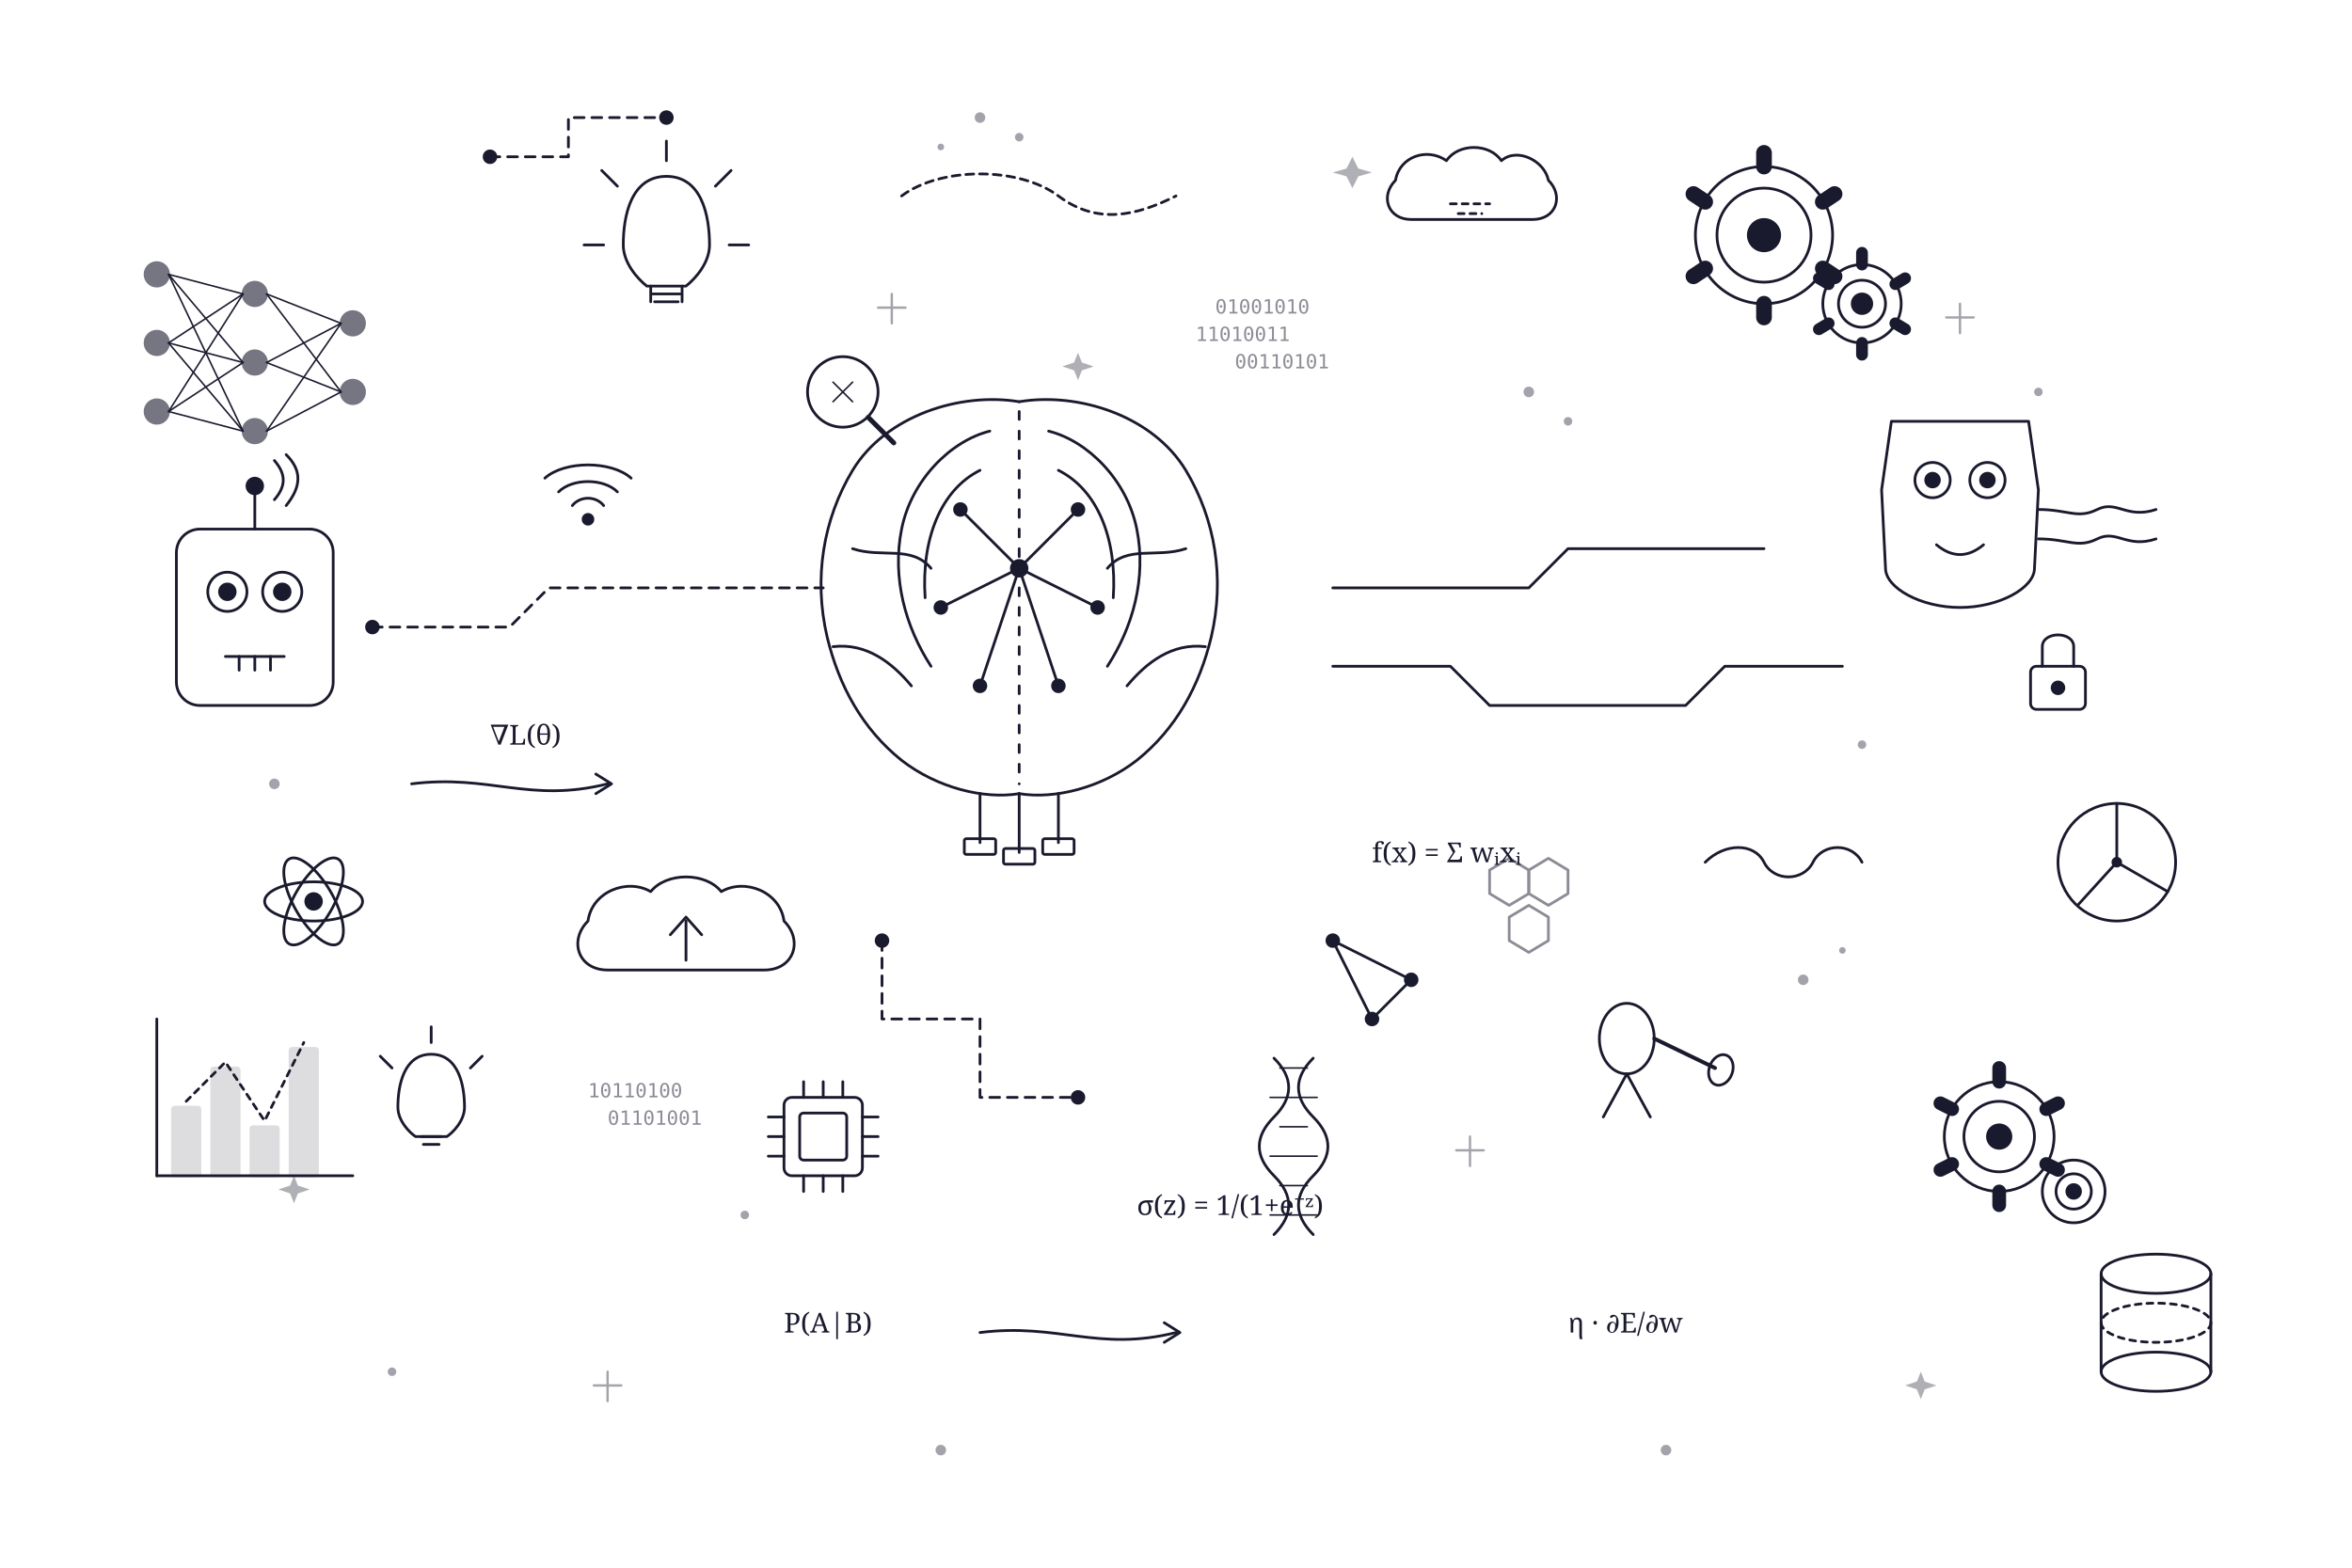
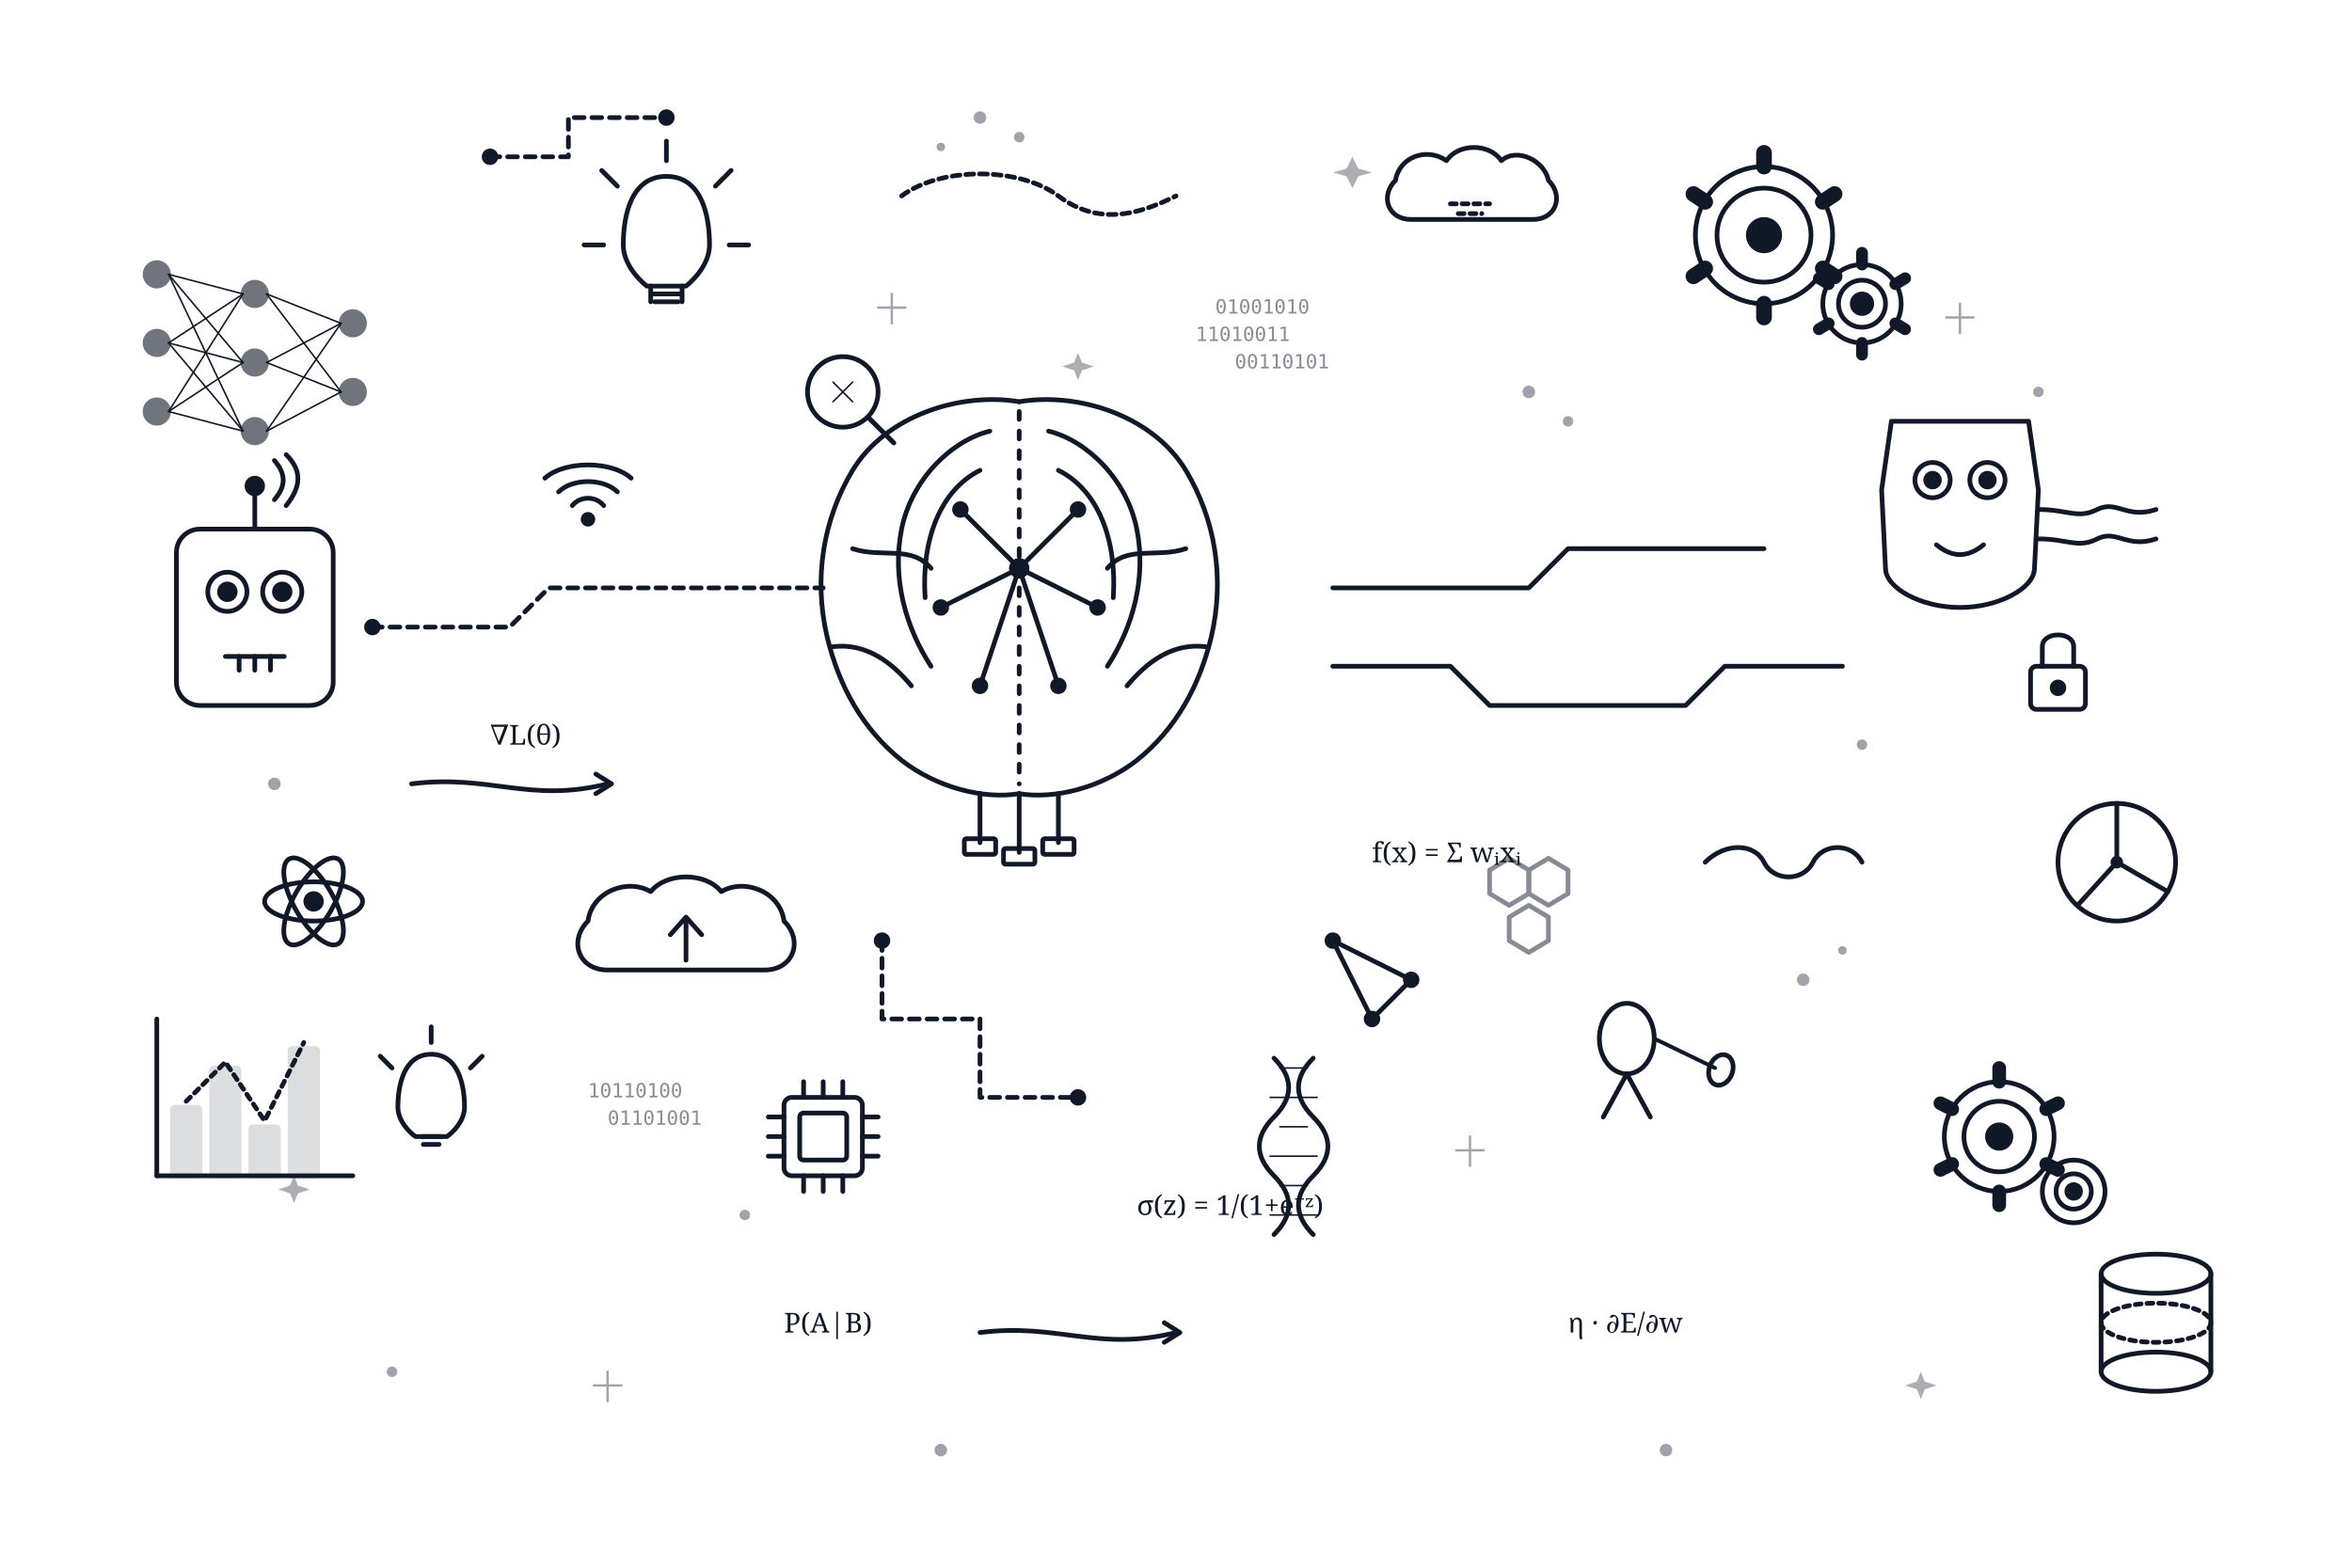
- <svg xmlns="http://www.w3.org/2000/svg" viewBox="0 0 1200 800" fill="none" stroke="#1a1a2e" stroke-width="1.4" stroke-linecap="round" stroke-linejoin="round">
+ <svg xmlns="http://www.w3.org/2000/svg" viewBox="0 0 1200 800" fill="none" stroke="#111827" stroke-width="2.4" stroke-linecap="round" stroke-linejoin="round">
  <g transform="translate(520,300)">
    <path d="M0,-95 C-30,-100 -68,-88 -85,-60 C-100,-35 -105,-5 -98,25 C-92,50 -80,72 -60,88 C-42,102 -18,108 0,105" />
    <path d="M-15,-80 C-35,-75 -55,-55 -60,-30 C-65,-5 -58,20 -45,40" />
    <path d="M-20,-60 C-40,-50 -50,-25 -48,5" />
    <path d="M-85,-20 C-70,-15 -55,-22 -45,-10" />
    <path d="M-95,30 C-78,28 -65,38 -55,50" />
    <path d="M0,-95 C30,-100 68,-88 85,-60 C100,-35 105,-5 98,25 C92,50 80,72 60,88 C42,102 18,108 0,105" />
    <path d="M15,-80 C35,-75 55,-55 60,-30 C65,-5 58,20 45,40" />
    <path d="M20,-60 C40,-50 50,-25 48,5" />
    <path d="M85,-20 C70,-15 55,-22 45,-10" />
    <path d="M95,30 C78,28 65,38 55,50" />
    <line x1="0" y1="-90" x2="0" y2="100" stroke-dasharray="4 6" />
-     <circle cx="-30" cy="-40" r="3" fill="#1a1a2e" />
-     <circle cx="30" cy="-40" r="3" fill="#1a1a2e" />
-     <circle cx="-40" cy="10" r="3" fill="#1a1a2e" />
-     <circle cx="40" cy="10" r="3" fill="#1a1a2e" />
-     <circle cx="-20" cy="50" r="3" fill="#1a1a2e" />
-     <circle cx="20" cy="50" r="3" fill="#1a1a2e" />
-     <circle cx="0" cy="-10" r="4" fill="#1a1a2e" />
+     <circle cx="-30" cy="-40" r="3" fill="#111827" />
+     <circle cx="30" cy="-40" r="3" fill="#111827" />
+     <circle cx="-40" cy="10" r="3" fill="#111827" />
+     <circle cx="40" cy="10" r="3" fill="#111827" />
+     <circle cx="-20" cy="50" r="3" fill="#111827" />
+     <circle cx="20" cy="50" r="3" fill="#111827" />
+     <circle cx="0" cy="-10" r="4" fill="#111827" />
    <line x1="-30" y1="-40" x2="0" y2="-10" />
    <line x1="30" y1="-40" x2="0" y2="-10" />
    <line x1="-40" y1="10" x2="0" y2="-10" />
    <line x1="40" y1="10" x2="0" y2="-10" />
    <line x1="-20" y1="50" x2="0" y2="-10" />
    <line x1="20" y1="50" x2="0" y2="-10" />
    <line x1="-20" y1="105" x2="-20" y2="130" />
    <line x1="0" y1="105" x2="0" y2="135" />
    <line x1="20" y1="105" x2="20" y2="130" />
    <rect x="-28" y="128" width="16" height="8" rx="1" />
    <rect x="-8" y="133" width="16" height="8" rx="1" />
    <rect x="12" y="128" width="16" height="8" rx="1" />
  </g>
  <g transform="translate(130,320)">
    <rect x="-40" y="-50" width="80" height="90" rx="12" />
    <circle cx="-14" cy="-18" r="10" />
    <circle cx="14" cy="-18" r="10" />
-     <circle cx="-14" cy="-18" r="4" fill="#1a1a2e" />
-     <circle cx="14" cy="-18" r="4" fill="#1a1a2e" />
+     <circle cx="-14" cy="-18" r="4" fill="#111827" />
+     <circle cx="14" cy="-18" r="4" fill="#111827" />
    <line x1="-15" y1="15" x2="15" y2="15" />
    <line x1="-8" y1="15" x2="-8" y2="22" />
    <line x1="0" y1="15" x2="0" y2="22" />
    <line x1="8" y1="15" x2="8" y2="22" />
    <line x1="0" y1="-50" x2="0" y2="-68" />
-     <circle cx="0" cy="-72" r="4" fill="#1a1a2e" />
+     <circle cx="0" cy="-72" r="4" fill="#111827" />
    <path d="M10,-65 C16,-72 16,-78 10,-85" fill="none" />
    <path d="M16,-62 C24,-72 24,-80 16,-88" fill="none" />
  </g>
  <g transform="translate(1000,260)">
    <path d="M-35,-45 L35,-45 L40,-10 L38,30 C38,40 20,50 0,50 C-20,50 -38,40 -38,30 L-40,-10 Z" />
    <circle cx="-14" cy="-15" r="9" />
    <circle cx="14" cy="-15" r="9" />
-     <circle cx="-14" cy="-15" r="3.5" fill="#1a1a2e" />
-     <circle cx="14" cy="-15" r="3.5" fill="#1a1a2e" />
+     <circle cx="-14" cy="-15" r="3.5" fill="#111827" />
+     <circle cx="14" cy="-15" r="3.5" fill="#111827" />
    <path d="M-12,18 Q0,28 12,18" />
    <path d="M40,0 C55,0 60,5 70,0 C80,-5 85,5 100,0" />
    <path d="M40,15 C55,15 60,20 70,15 C80,10 85,20 100,15" />
  </g>
  <g transform="translate(900,120)">
    <circle cx="0" cy="0" r="35" />
    <circle cx="0" cy="0" r="24" />
-     <circle cx="0" cy="0" r="8" fill="#1a1a2e" />
+     <circle cx="0" cy="0" r="8" fill="#111827" />
    <line x1="0" y1="-35" x2="0" y2="-42" stroke-width="8" />
    <line x1="30" y1="-17" x2="36" y2="-21" stroke-width="8" />
    <line x1="30" y1="17" x2="36" y2="21" stroke-width="8" />
    <line x1="0" y1="35" x2="0" y2="42" stroke-width="8" />
    <line x1="-30" y1="17" x2="-36" y2="21" stroke-width="8" />
    <line x1="-30" y1="-17" x2="-36" y2="-21" stroke-width="8" />
    <g transform="translate(50,35)">
      <circle cx="0" cy="0" r="20" />
      <circle cx="0" cy="0" r="12" />
-       <circle cx="0" cy="0" r="5" fill="#1a1a2e" />
+       <circle cx="0" cy="0" r="5" fill="#111827" />
      <line x1="0" y1="-20" x2="0" y2="-26" stroke-width="6" />
      <line x1="17" y1="-10" x2="22" y2="-13" stroke-width="6" />
      <line x1="17" y1="10" x2="22" y2="13" stroke-width="6" />
      <line x1="0" y1="20" x2="0" y2="26" stroke-width="6" />
      <line x1="-17" y1="10" x2="-22" y2="13" stroke-width="6" />
      <line x1="-17" y1="-10" x2="-22" y2="-13" stroke-width="6" />
    </g>
  </g>
  <g transform="translate(1020,580)">
    <circle cx="0" cy="0" r="28" />
    <circle cx="0" cy="0" r="18" />
-     <circle cx="0" cy="0" r="6" fill="#1a1a2e" />
+     <circle cx="0" cy="0" r="6" fill="#111827" />
    <line x1="0" y1="-28" x2="0" y2="-35" stroke-width="7" />
    <line x1="24" y1="-14" x2="30" y2="-17" stroke-width="7" />
    <line x1="24" y1="14" x2="30" y2="17" stroke-width="7" />
    <line x1="0" y1="28" x2="0" y2="35" stroke-width="7" />
    <line x1="-24" y1="14" x2="-30" y2="17" stroke-width="7" />
    <line x1="-24" y1="-14" x2="-30" y2="-17" stroke-width="7" />
    <g transform="translate(38,28)">
      <circle cx="0" cy="0" r="16" />
      <circle cx="0" cy="0" r="9" />
-       <circle cx="0" cy="0" r="3.5" fill="#1a1a2e" />
+       <circle cx="0" cy="0" r="3.5" fill="#111827" />
    </g>
  </g>
  <g transform="translate(80,140)">
-     <circle cx="0" cy="0" r="6" fill="#1a1a2e" opacity="0.6" />
-     <circle cx="0" cy="35" r="6" fill="#1a1a2e" opacity="0.6" />
-     <circle cx="0" cy="70" r="6" fill="#1a1a2e" opacity="0.6" />
-     <circle cx="50" cy="10" r="6" fill="#1a1a2e" opacity="0.6" />
-     <circle cx="50" cy="45" r="6" fill="#1a1a2e" opacity="0.6" />
-     <circle cx="50" cy="80" r="6" fill="#1a1a2e" opacity="0.6" />
-     <circle cx="100" cy="25" r="6" fill="#1a1a2e" opacity="0.6" />
-     <circle cx="100" cy="60" r="6" fill="#1a1a2e" opacity="0.6" />
+     <circle cx="0" cy="0" r="6" fill="#111827" opacity="0.6" />
+     <circle cx="0" cy="35" r="6" fill="#111827" opacity="0.6" />
+     <circle cx="0" cy="70" r="6" fill="#111827" opacity="0.6" />
+     <circle cx="50" cy="10" r="6" fill="#111827" opacity="0.6" />
+     <circle cx="50" cy="45" r="6" fill="#111827" opacity="0.6" />
+     <circle cx="50" cy="80" r="6" fill="#111827" opacity="0.6" />
+     <circle cx="100" cy="25" r="6" fill="#111827" opacity="0.6" />
+     <circle cx="100" cy="60" r="6" fill="#111827" opacity="0.6" />
    <line x1="6" y1="0" x2="44" y2="10" stroke-width="0.8" />
    <line x1="6" y1="0" x2="44" y2="45" stroke-width="0.8" />
    <line x1="6" y1="0" x2="44" y2="80" stroke-width="0.8" />
    <line x1="6" y1="35" x2="44" y2="10" stroke-width="0.8" />
    <line x1="6" y1="35" x2="44" y2="45" stroke-width="0.8" />
    <line x1="6" y1="35" x2="44" y2="80" stroke-width="0.8" />
    <line x1="6" y1="70" x2="44" y2="10" stroke-width="0.8" />
    <line x1="6" y1="70" x2="44" y2="45" stroke-width="0.8" />
    <line x1="6" y1="70" x2="44" y2="80" stroke-width="0.8" />
    <line x1="56" y1="10" x2="94" y2="25" stroke-width="0.8" />
    <line x1="56" y1="10" x2="94" y2="60" stroke-width="0.8" />
    <line x1="56" y1="45" x2="94" y2="25" stroke-width="0.8" />
    <line x1="56" y1="45" x2="94" y2="60" stroke-width="0.8" />
    <line x1="56" y1="80" x2="94" y2="25" stroke-width="0.8" />
    <line x1="56" y1="80" x2="94" y2="60" stroke-width="0.8" />
  </g>
  <g transform="translate(340,120)">
    <path d="M0,-30 C-18,-30 -22,-10 -22,5 C-22,14 -15,22 -10,26 L10,26 C15,22 22,14 22,5 C22,-10 18,-30 0,-30Z" />
    <line x1="-8" y1="26" x2="-8" y2="34" />
    <line x1="8" y1="26" x2="8" y2="34" />
    <line x1="-7" y1="30" x2="7" y2="30" />
    <line x1="-6" y1="34" x2="6" y2="34" />
    <line x1="0" y1="-38" x2="0" y2="-48" />
    <line x1="25" y1="-25" x2="33" y2="-33" />
    <line x1="-25" y1="-25" x2="-33" y2="-33" />
    <line x1="32" y1="5" x2="42" y2="5" />
    <line x1="-32" y1="5" x2="-42" y2="5" />
  </g>
  <g transform="translate(220,560)">
    <path d="M0,-22 C-14,-22 -17,-6 -17,5 C-17,12 -11,18 -8,20 L8,20 C11,18 17,12 17,5 C17,-6 14,-22 0,-22Z" />
    <line x1="-5" y1="20" x2="5" y2="20" />
    <line x1="-4" y1="24" x2="4" y2="24" />
    <line x1="0" y1="-28" x2="0" y2="-36" />
    <line x1="20" y1="-15" x2="26" y2="-21" />
    <line x1="-20" y1="-15" x2="-26" y2="-21" />
  </g>
  <g transform="translate(350,480)">
    <path d="M-40,15 C-55,15 -60,0 -50,-10 C-48,-25 -30,-32 -18,-25 C-10,-35 10,-35 18,-25 C30,-32 48,-25 50,-10 C60,0 55,15 40,15 Z" />
    <line x1="0" y1="10" x2="0" y2="-10" />
    <polyline points="-8,-3 0,-12 8,-3" fill="none" />
  </g>
  <g transform="translate(750,100)">
    <path d="M-30,12 C-42,12 -46,0 -38,-8 C-36,-20 -22,-25 -12,-18 C-6,-27 10,-27 16,-18 C24,-25 38,-18 40,-8 C48,0 44,12 32,12 Z" />
    <line x1="-10" y1="4" x2="10" y2="4" stroke-dasharray="3 3" />
    <line x1="-6" y1="9" x2="6" y2="9" stroke-dasharray="3 3" />
  </g>
  <g transform="translate(80,520)">
    <line x1="0" y1="0" x2="0" y2="80" />
    <line x1="0" y1="80" x2="100" y2="80" />
-     <rect x="8" y="45" width="14" height="35" rx="1" fill="#1a1a2e" opacity="0.15" />
-     <rect x="28" y="25" width="14" height="55" rx="1" fill="#1a1a2e" opacity="0.15" />
-     <rect x="48" y="55" width="14" height="25" rx="1" fill="#1a1a2e" opacity="0.15" />
-     <rect x="68" y="15" width="14" height="65" rx="1" fill="#1a1a2e" opacity="0.15" />
+     <rect x="8" y="45" width="14" height="35" rx="1" fill="#111827" opacity="0.15" />
+     <rect x="28" y="25" width="14" height="55" rx="1" fill="#111827" opacity="0.15" />
+     <rect x="48" y="55" width="14" height="25" rx="1" fill="#111827" opacity="0.15" />
+     <rect x="68" y="15" width="14" height="65" rx="1" fill="#111827" opacity="0.15" />
    <polyline points="15,42 35,22 55,52 75,12" fill="none" stroke-dasharray="3 3" />
  </g>
  <g transform="translate(1080,440)">
    <circle cx="0" cy="0" r="30" fill="none" />
    <line x1="0" y1="0" x2="0" y2="-30" />
    <line x1="0" y1="0" x2="26" y2="15" />
    <line x1="0" y1="0" x2="-20" y2="22" />
-     <circle cx="0" cy="0" r="2" fill="#1a1a2e" />
+     <circle cx="0" cy="0" r="2" fill="#111827" />
  </g>
  <g transform="translate(1100,650)">
    <ellipse cx="0" cy="0" rx="28" ry="10" />
    <line x1="-28" y1="0" x2="-28" y2="50" />
    <line x1="28" y1="0" x2="28" y2="50" />
    <ellipse cx="0" cy="50" rx="28" ry="10" />
    <ellipse cx="0" cy="25" rx="28" ry="10" stroke-dasharray="3 3" />
  </g>
  <g>
    <path d="M250,80 L290,80 L290,60 L340,60" stroke-dasharray="5 4" />
-     <circle cx="250" cy="80" r="3" fill="#1a1a2e" />
-     <circle cx="340" cy="60" r="3" fill="#1a1a2e" />
+     <circle cx="250" cy="80" r="3" fill="#111827" />
+     <circle cx="340" cy="60" r="3" fill="#111827" />
    <path d="M190,320 L260,320 L280,300 L420,300" stroke-dasharray="5 4" />
-     <circle cx="190" cy="320" r="3" fill="#1a1a2e" />
+     <circle cx="190" cy="320" r="3" fill="#111827" />
    <path d="M680,300 L780,300 L800,280 L900,280" />
    <path d="M680,340 L740,340 L760,360 L860,360 L880,340 L940,340" />
    <path d="M450,480 L450,520 L500,520 L500,560 L550,560" stroke-dasharray="5 4" />
-     <circle cx="450" cy="480" r="3" fill="#1a1a2e" />
-     <circle cx="550" cy="560" r="3" fill="#1a1a2e" />
-     <circle cx="680" cy="480" r="3" fill="#1a1a2e" />
-     <circle cx="720" cy="500" r="3" fill="#1a1a2e" />
-     <circle cx="700" cy="520" r="3" fill="#1a1a2e" />
+     <circle cx="450" cy="480" r="3" fill="#111827" />
+     <circle cx="550" cy="560" r="3" fill="#111827" />
+     <circle cx="680" cy="480" r="3" fill="#111827" />
+     <circle cx="720" cy="500" r="3" fill="#111827" />
+     <circle cx="700" cy="520" r="3" fill="#111827" />
    <line x1="680" y1="480" x2="720" y2="500" />
    <line x1="720" y1="500" x2="700" y2="520" />
    <line x1="700" y1="520" x2="680" y2="480" />
  </g>
-   <g font-family="serif" font-size="14" fill="#1a1a2e" stroke="none">
+   <g font-family="serif" font-size="14" fill="#111827" stroke="none">
    <text x="700" y="440">f(x) = Σ wᵢxᵢ</text>
    <text x="250" y="380">∇L(θ)</text>
    <text x="800" y="680">η · ∂E/∂w</text>
    <text x="400" y="680">P(A|B)</text>
    <text x="580" y="620">σ(z) = 1/(1+e⁻ᶻ)</text>
  </g>
-   <g font-family="monospace" font-size="10" fill="#1a1a2e" stroke="none" opacity="0.5">
+   <g font-family="monospace" font-size="10" fill="#111827" stroke="none" opacity="0.5">
    <text x="620" y="160">01001010</text>
    <text x="610" y="174">11010011</text>
    <text x="630" y="188">00110101</text>
    <text x="300" y="560">10110100</text>
    <text x="310" y="574">01101001</text>
  </g>
  <g>
    <path d="M210,400 C250,395 270,410 310,400" fill="none" />
    <polyline points="304,395 312,400 304,405" fill="none" />
    <path d="M500,680 C540,675 560,690 600,680" fill="none" />
    <polyline points="594,675 602,680 594,685" fill="none" />
    <path d="M460,100 C480,85 520,85 540,100 C560,115 580,110 600,100" fill="none" stroke-dasharray="4 3" />
    <path d="M870,440 C880,430 895,430 900,440 C905,450 920,450 925,440 C930,430 945,430 950,440" fill="none" />
  </g>
  <g transform="translate(430,200)">
    <circle cx="0" cy="0" r="18" />
    <line x1="13" y1="13" x2="26" y2="26" stroke-width="2.5" />
    <line x1="-5" y1="-5" x2="5" y2="5" stroke-width="0.8" />
    <line x1="5" y1="-5" x2="-5" y2="5" stroke-width="0.8" />
  </g>
  <g transform="translate(1050,340)">
    <rect x="-14" y="0" width="28" height="22" rx="3" />
    <path d="M-8,0 L-8,-10 C-8,-18 8,-18 8,-10 L8,0" fill="none" />
-     <circle cx="0" cy="11" r="3" fill="#1a1a2e" />
+     <circle cx="0" cy="11" r="3" fill="#111827" />
  </g>
  <g transform="translate(300,250)">
-     <circle cx="0" cy="15" r="2.5" fill="#1a1a2e" />
+     <circle cx="0" cy="15" r="2.5" fill="#111827" />
    <path d="M-8,8 C-4,3 4,3 8,8" fill="none" />
    <path d="M-15,1 C-8,-6 8,-6 15,1" fill="none" />
    <path d="M-22,-6 C-12,-15 12,-15 22,-6" fill="none" />
  </g>
  <g transform="translate(160,460)">
-     <circle cx="0" cy="0" r="4" fill="#1a1a2e" />
+     <circle cx="0" cy="0" r="4" fill="#111827" />
    <ellipse cx="0" cy="0" rx="25" ry="10" transform="rotate(0)" />
    <ellipse cx="0" cy="0" rx="25" ry="10" transform="rotate(60)" />
    <ellipse cx="0" cy="0" rx="25" ry="10" transform="rotate(-60)" />
  </g>
  <g transform="translate(650,540)">
    <path d="M0,0 C10,10 10,20 0,30 C-10,40 -10,50 0,60 C10,70 10,80 0,90" fill="none" />
    <path d="M20,0 C10,10 10,20 20,30 C30,40 30,50 20,60 C10,70 10,80 20,90" fill="none" />
    <line x1="3" y1="5" x2="17" y2="5" stroke-width="0.8" />
    <line x1="-2" y1="20" x2="22" y2="20" stroke-width="0.8" />
    <line x1="3" y1="35" x2="17" y2="35" stroke-width="0.8" />
    <line x1="-2" y1="50" x2="22" y2="50" stroke-width="0.8" />
    <line x1="3" y1="65" x2="17" y2="65" stroke-width="0.8" />
    <line x1="-2" y1="80" x2="22" y2="80" stroke-width="0.8" />
  </g>
  <g transform="translate(830,530)">
    <ellipse cx="0" cy="0" rx="14" ry="18" />
    <line x1="14" y1="0" x2="45" y2="15" stroke-width="2" />
    <ellipse cx="48" cy="16" rx="6" ry="8" transform="rotate(20 48 16)" />
    <line x1="0" y1="18" x2="-12" y2="40" />
    <line x1="0" y1="18" x2="12" y2="40" />
  </g>
-   <g fill="#1a1a2e" opacity="0.4">
+   <g fill="#111827" opacity="0.4">
    <circle cx="500" cy="60" r="2" />
    <circle cx="520" cy="70" r="1.5" />
    <circle cx="480" cy="75" r="1" />
    <circle cx="780" cy="200" r="2" />
    <circle cx="800" cy="215" r="1.5" />
    <circle cx="920" cy="500" r="2" />
    <circle cx="940" cy="485" r="1" />
    <circle cx="380" cy="620" r="1.5" />
    <circle cx="140" cy="400" r="2" />
    <circle cx="950" cy="380" r="1.5" />
    <circle cx="480" cy="740" r="2" />
    <circle cx="200" cy="700" r="1.5" />
    <circle cx="850" cy="740" r="2" />
    <circle cx="1040" cy="200" r="1.5" />
  </g>
  <g stroke-width="1.2" opacity="0.4">
    <line x1="455" y1="150" x2="455" y2="165" />
    <line x1="448" y1="157" x2="462" y2="157" />
    <line x1="750" y1="580" x2="750" y2="595" />
    <line x1="743" y1="587" x2="757" y2="587" />
    <line x1="310" y1="700" x2="310" y2="715" />
    <line x1="303" y1="707" x2="317" y2="707" />
    <line x1="1000" cy="160" y1="155" x2="1000" y2="170" />
    <line x1="993" y1="162" x2="1007" y2="162" />
  </g>
  <g transform="translate(770,450)" opacity="0.5">
    <polygon points="0,-12 10,-6 10,6 0,12 -10,6 -10,-6" fill="none" />
    <polygon points="20,-12 30,-6 30,6 20,12 10,6 10,-6" fill="none" />
    <polygon points="10,12 20,18 20,30 10,36 0,30 0,18" fill="none" />
  </g>
  <g transform="translate(420,580)">
    <rect x="-20" y="-20" width="40" height="40" rx="4" />
    <rect x="-12" y="-12" width="24" height="24" rx="2" fill="none" />
    <line x1="-10" y1="-20" x2="-10" y2="-28" />
    <line x1="0" y1="-20" x2="0" y2="-28" />
    <line x1="10" y1="-20" x2="10" y2="-28" />
    <line x1="-10" y1="20" x2="-10" y2="28" />
    <line x1="0" y1="20" x2="0" y2="28" />
    <line x1="10" y1="20" x2="10" y2="28" />
    <line x1="-20" y1="-10" x2="-28" y2="-10" />
    <line x1="-20" y1="0" x2="-28" y2="0" />
    <line x1="-20" y1="10" x2="-28" y2="10" />
    <line x1="20" y1="-10" x2="28" y2="-10" />
    <line x1="20" y1="0" x2="28" y2="0" />
    <line x1="20" y1="10" x2="28" y2="10" />
  </g>
  <g stroke-width="1" opacity="0.35">
-     <path d="M690,80 L693,86 L700,88 L693,90 L690,96 L687,90 L680,88 L687,86 Z" fill="#1a1a2e" stroke="none" />
-     <path d="M150,600 L152,605 L158,607 L152,609 L150,614 L148,609 L142,607 L148,605 Z" fill="#1a1a2e" stroke="none" />
-     <path d="M550,180 L552,185 L558,187 L552,189 L550,194 L548,189 L542,187 L548,185 Z" fill="#1a1a2e" stroke="none" />
-     <path d="M980,700 L982,705 L988,707 L982,709 L980,714 L978,709 L972,707 L978,705 Z" fill="#1a1a2e" stroke="none" />
+     <path d="M690,80 L693,86 L700,88 L693,90 L690,96 L687,90 L680,88 L687,86 Z" fill="#111827" stroke="none" />
+     <path d="M150,600 L152,605 L158,607 L152,609 L150,614 L148,609 L142,607 L148,605 Z" fill="#111827" stroke="none" />
+     <path d="M550,180 L552,185 L558,187 L552,189 L550,194 L548,189 L542,187 L548,185 Z" fill="#111827" stroke="none" />
+     <path d="M980,700 L982,705 L988,707 L982,709 L980,714 L978,709 L972,707 L978,705 Z" fill="#111827" stroke="none" />
  </g>
</svg>
